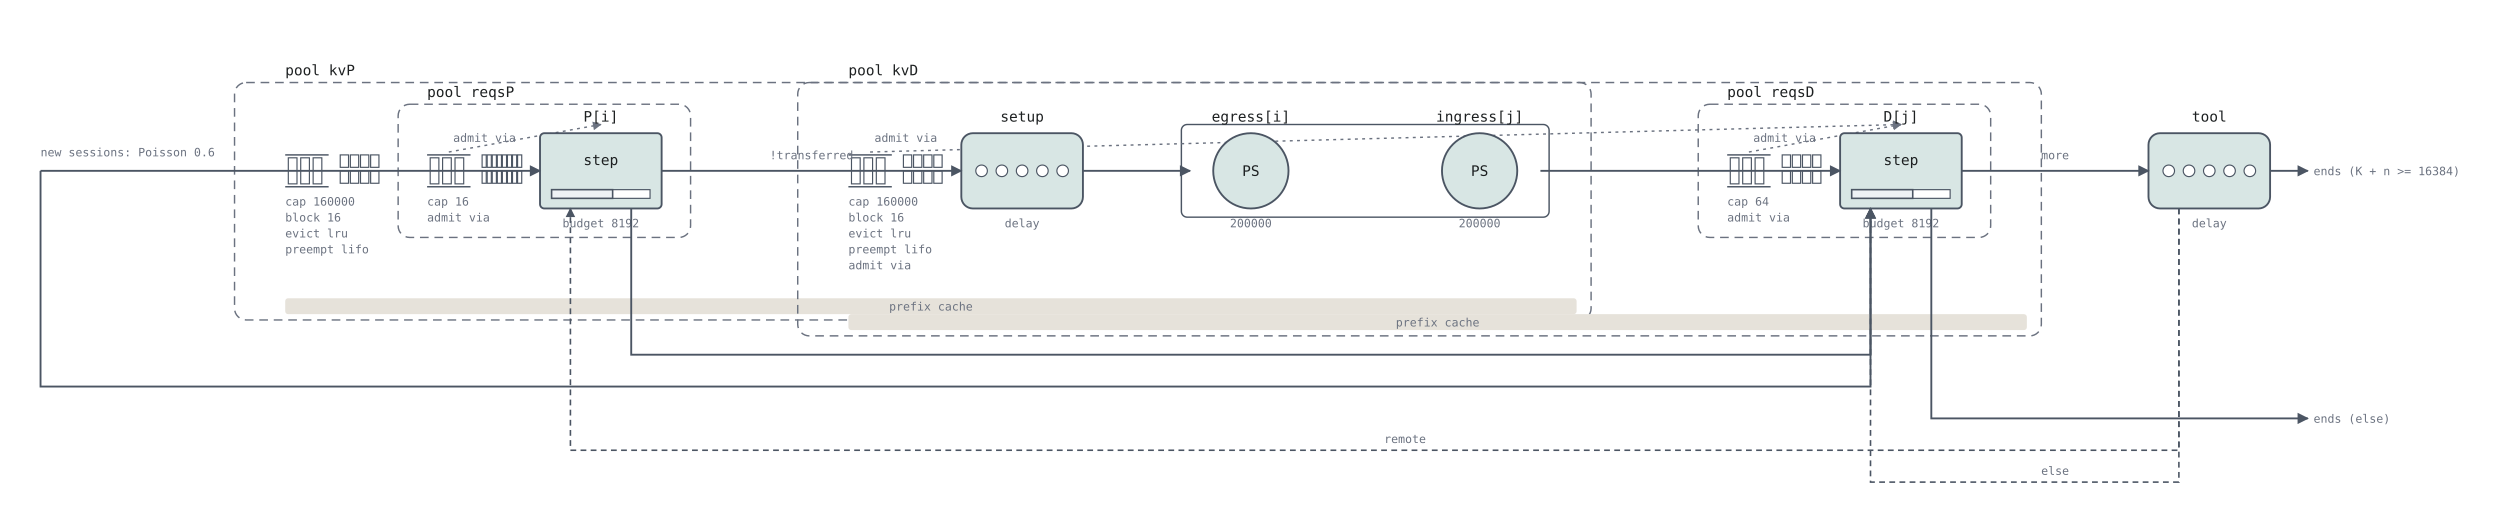
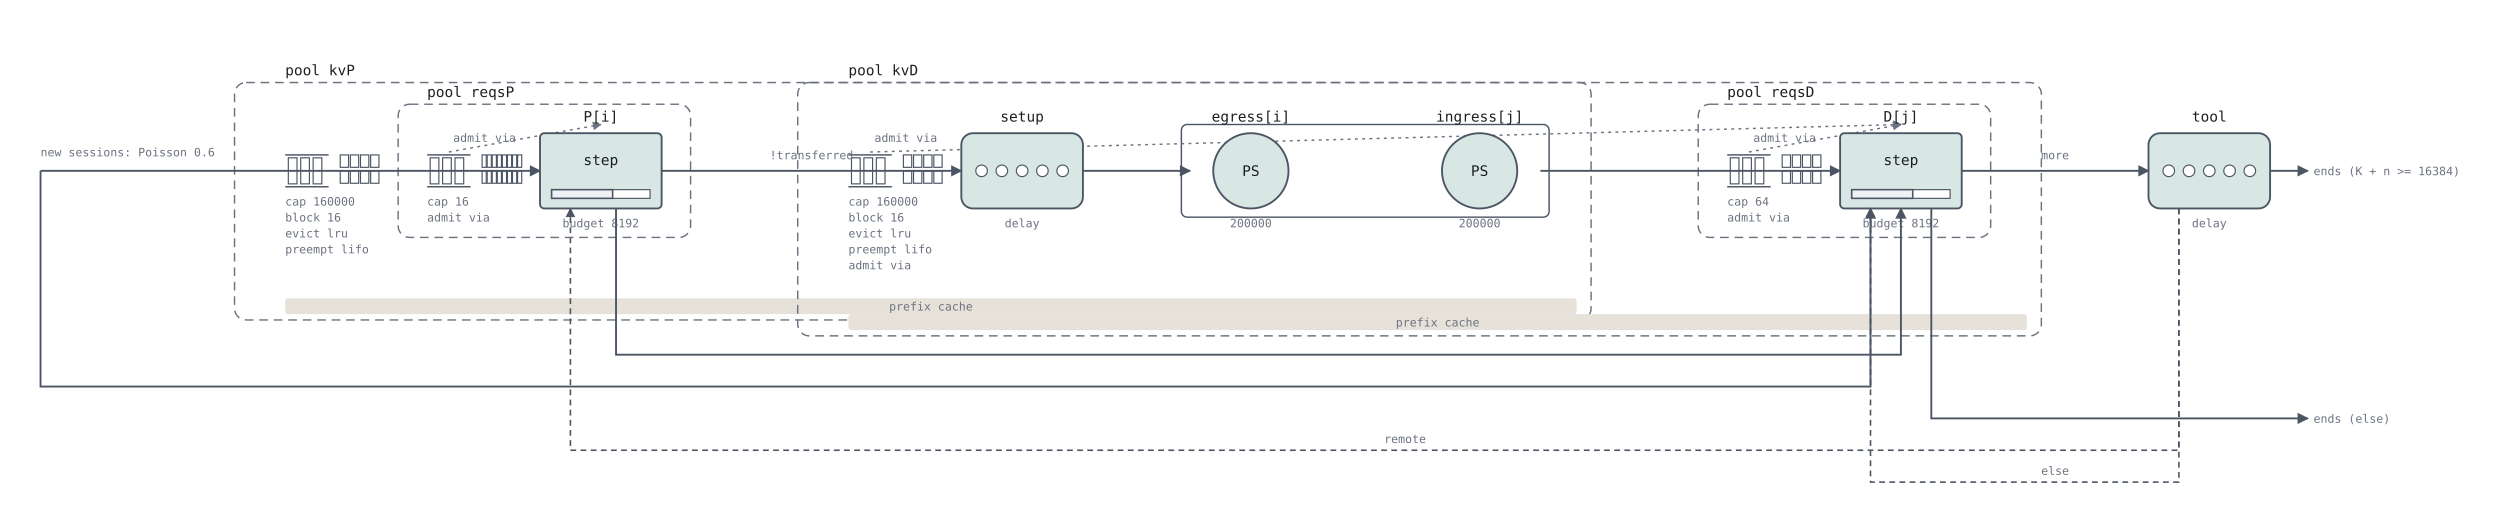
<svg xmlns="http://www.w3.org/2000/svg" width="1726.8" height="364" viewBox="0 0 1726.8 364" role="img">
  <style>
  text { font-family: ui-monospace, "SF Mono", Menlo, Consolas, monospace; }
  @media (prefers-color-scheme: dark) {
    text { fill: #e8e6e3; } text.dim { fill: #9aa4b2; }
    .bg { fill:#14171a }
    .solid { fill:#232a31;stroke:#b6bfcc }
    .cached { fill:#33302a }
    .enclosure { stroke:#9aa4b2 }
    .station { fill:#26403d;stroke:#b6bfcc }
    .cell { fill:#14171a;stroke:#b6bfcc }
    .rail { stroke:#b6bfcc }
    .flow { stroke:#b6bfcc }
    .back { stroke:#b6bfcc }
    .relation { stroke:#9aa4b2 }
  }
</style>
  <defs>
    <marker id="a" viewBox="0 0 10 10" refX="9" refY="5" markerWidth="6" markerHeight="6" orient="auto-start-reverse">
      <path d="M0 0 L10 5 L0 10 z" fill="context-stroke" />
    </marker>
  </defs>
  <rect class="bg" fill="#ffffff" x="0" y="0" width="1726.8" height="364" />
  <rect class="rail" fill="none" stroke="#4b5563" stroke-width="1" x="816" y="86" width="254" height="64" rx="4" />
  <rect class="enclosure" fill="none" stroke="#6b7280" stroke-width="1" stroke-dasharray="6 4" x="275" y="72" width="202" height="92" rx="8" />
  <text x="295" y="67" text-anchor="start" font-size="10" fill="#1d2021">pool reqsP</text>
  <path class="rail" fill="none" stroke="#4b5563" stroke-width="1" d="M295 107 L325 107 M295 129 L325 129" />
  <rect class="cell" fill="#ffffff" stroke="#4b5563" stroke-width=".8" x="297.14" y="109" width="6" height="18" />
  <rect class="cell" fill="#ffffff" stroke="#4b5563" stroke-width=".8" x="305.71" y="109" width="6" height="18" />
  <rect class="cell" fill="#ffffff" stroke="#4b5563" stroke-width=".8" x="314.29" y="109" width="6" height="18" />
  <rect class="cell" fill="#ffffff" stroke="#4b5563" stroke-width=".8" x="333" y="107" width="2.87" height="8.58" />
  <rect class="cell" fill="#ffffff" stroke="#4b5563" stroke-width=".8" x="336.5" y="107" width="2.87" height="8.58" />
  <rect class="cell" fill="#ffffff" stroke="#4b5563" stroke-width=".8" x="340" y="107" width="2.87" height="8.58" />
  <rect class="cell" fill="#ffffff" stroke="#4b5563" stroke-width=".8" x="343.5" y="107" width="2.87" height="8.58" />
  <rect class="cell" fill="#ffffff" stroke="#4b5563" stroke-width=".8" x="347" y="107" width="2.87" height="8.58" />
  <rect class="cell" fill="#ffffff" stroke="#4b5563" stroke-width=".8" x="350.5" y="107" width="2.87" height="8.58" />
  <rect class="cell" fill="#ffffff" stroke="#4b5563" stroke-width=".8" x="354" y="107" width="2.87" height="8.58" />
  <rect class="cell" fill="#ffffff" stroke="#4b5563" stroke-width=".8" x="357.5" y="107" width="2.87" height="8.58" />
  <rect class="cell" fill="#ffffff" stroke="#4b5563" stroke-width=".8" x="333" y="118" width="2.87" height="8.58" />
  <rect class="cell" fill="#ffffff" stroke="#4b5563" stroke-width=".8" x="336.5" y="118" width="2.87" height="8.58" />
  <rect class="cell" fill="#ffffff" stroke="#4b5563" stroke-width=".8" x="340" y="118" width="2.87" height="8.58" />
  <rect class="cell" fill="#ffffff" stroke="#4b5563" stroke-width=".8" x="343.5" y="118" width="2.87" height="8.58" />
  <rect class="cell" fill="#ffffff" stroke="#4b5563" stroke-width=".8" x="347" y="118" width="2.87" height="8.58" />
  <rect class="cell" fill="#ffffff" stroke="#4b5563" stroke-width=".8" x="350.5" y="118" width="2.87" height="8.58" />
  <rect class="cell" fill="#ffffff" stroke="#4b5563" stroke-width=".8" x="354" y="118" width="2.87" height="8.58" />
  <rect class="cell" fill="#ffffff" stroke="#4b5563" stroke-width=".8" x="357.5" y="118" width="2.87" height="8.58" />
  <text x="295" y="142" text-anchor="start" font-size="8" fill="#6b7280" class="dim">cap 16</text>
  <text x="295" y="153" text-anchor="start" font-size="8" fill="#6b7280" class="dim">admit via</text>
  <path class="relation" fill="none" stroke="#6b7280" stroke-width="1" stroke-dasharray="2 3" d="M310 105 L415 86" marker-end="url(#a)" />
  <text x="313" y="98" text-anchor="start" font-size="8" fill="#6b7280" class="dim">admit via</text>
  <rect class="enclosure" fill="none" stroke="#6b7280" stroke-width="1" stroke-dasharray="6 4" x="162" y="57" width="937" height="164" rx="8" />
  <text x="197" y="52" text-anchor="start" font-size="10" fill="#1d2021">pool kvP</text>
  <path class="rail" fill="none" stroke="#4b5563" stroke-width="1" d="M197 107 L227 107 M197 129 L227 129" />
  <rect class="cell" fill="#ffffff" stroke="#4b5563" stroke-width=".8" x="199.14" y="109" width="6" height="18" />
  <rect class="cell" fill="#ffffff" stroke="#4b5563" stroke-width=".8" x="207.71" y="109" width="6" height="18" />
  <rect class="cell" fill="#ffffff" stroke="#4b5563" stroke-width=".8" x="216.29" y="109" width="6" height="18" />
  <rect class="cell" fill="#ffffff" stroke="#4b5563" stroke-width=".8" x="235" y="107" width="5.74" height="8.58" />
  <rect class="cell" fill="#ffffff" stroke="#4b5563" stroke-width=".8" x="242" y="107" width="5.74" height="8.58" />
  <rect class="cell" fill="#ffffff" stroke="#4b5563" stroke-width=".8" x="249" y="107" width="5.74" height="8.58" />
  <rect class="cell" fill="#ffffff" stroke="#4b5563" stroke-width=".8" x="256" y="107" width="5.74" height="8.58" />
  <rect class="cell" fill="#ffffff" stroke="#4b5563" stroke-width=".8" x="235" y="118" width="5.74" height="8.58" />
  <rect class="cell" fill="#ffffff" stroke="#4b5563" stroke-width=".8" x="242" y="118" width="5.74" height="8.58" />
  <rect class="cell" fill="#ffffff" stroke="#4b5563" stroke-width=".8" x="249" y="118" width="5.74" height="8.58" />
  <rect class="cell" fill="#ffffff" stroke="#4b5563" stroke-width=".8" x="256" y="118" width="5.74" height="8.58" />
  <text x="197" y="142" text-anchor="start" font-size="8" fill="#6b7280" class="dim">cap 160000</text>
  <text x="197" y="153" text-anchor="start" font-size="8" fill="#6b7280" class="dim">block 16</text>
  <text x="197" y="164" text-anchor="start" font-size="8" fill="#6b7280" class="dim">evict lru</text>
  <text x="197" y="175" text-anchor="start" font-size="8" fill="#6b7280" class="dim">preempt lifo</text>
  <rect class="cached" fill="#e6e2da" stroke="none" x="197" y="206" width="892" height="11" rx="2" />
  <text x="643" y="214.5" text-anchor="middle" font-size="8" fill="#6b7280" class="dim">prefix cache</text>
  <rect class="enclosure" fill="none" stroke="#6b7280" stroke-width="1" stroke-dasharray="6 4" x="1173" y="72" width="202" height="92" rx="8" />
  <text x="1193" y="67" text-anchor="start" font-size="10" fill="#1d2021">pool reqsD</text>
  <path class="rail" fill="none" stroke="#4b5563" stroke-width="1" d="M1193 107 L1223 107 M1193 129 L1223 129" />
  <rect class="cell" fill="#ffffff" stroke="#4b5563" stroke-width=".8" x="1195.14" y="109" width="6" height="18" />
  <rect class="cell" fill="#ffffff" stroke="#4b5563" stroke-width=".8" x="1203.71" y="109" width="6" height="18" />
  <rect class="cell" fill="#ffffff" stroke="#4b5563" stroke-width=".8" x="1212.29" y="109" width="6" height="18" />
  <rect class="cell" fill="#ffffff" stroke="#4b5563" stroke-width=".8" x="1231" y="107" width="5.74" height="8.58" />
  <rect class="cell" fill="#ffffff" stroke="#4b5563" stroke-width=".8" x="1238" y="107" width="5.74" height="8.58" />
  <rect class="cell" fill="#ffffff" stroke="#4b5563" stroke-width=".8" x="1245" y="107" width="5.74" height="8.58" />
  <rect class="cell" fill="#ffffff" stroke="#4b5563" stroke-width=".8" x="1252" y="107" width="5.74" height="8.58" />
  <rect class="cell" fill="#ffffff" stroke="#4b5563" stroke-width=".8" x="1231" y="118" width="5.74" height="8.58" />
  <rect class="cell" fill="#ffffff" stroke="#4b5563" stroke-width=".8" x="1238" y="118" width="5.74" height="8.58" />
  <rect class="cell" fill="#ffffff" stroke="#4b5563" stroke-width=".8" x="1245" y="118" width="5.74" height="8.58" />
  <rect class="cell" fill="#ffffff" stroke="#4b5563" stroke-width=".8" x="1252" y="118" width="5.74" height="8.58" />
  <text x="1193" y="142" text-anchor="start" font-size="8" fill="#6b7280" class="dim">cap 64</text>
  <text x="1193" y="153" text-anchor="start" font-size="8" fill="#6b7280" class="dim">admit via</text>
  <path class="relation" fill="none" stroke="#6b7280" stroke-width="1" stroke-dasharray="2 3" d="M1208 105 L1313 86" marker-end="url(#a)" />
  <text x="1211" y="98" text-anchor="start" font-size="8" fill="#6b7280" class="dim">admit via</text>
  <rect class="enclosure" fill="none" stroke="#6b7280" stroke-width="1" stroke-dasharray="6 4" x="551" y="57" width="859" height="175" rx="8" />
  <text x="586" y="52" text-anchor="start" font-size="10" fill="#1d2021">pool kvD</text>
  <path class="rail" fill="none" stroke="#4b5563" stroke-width="1" d="M586 107 L616 107 M586 129 L616 129" />
  <rect class="cell" fill="#ffffff" stroke="#4b5563" stroke-width=".8" x="588.14" y="109" width="6" height="18" />
  <rect class="cell" fill="#ffffff" stroke="#4b5563" stroke-width=".8" x="596.71" y="109" width="6" height="18" />
  <rect class="cell" fill="#ffffff" stroke="#4b5563" stroke-width=".8" x="605.29" y="109" width="6" height="18" />
  <rect class="cell" fill="#ffffff" stroke="#4b5563" stroke-width=".8" x="624" y="107" width="5.74" height="8.58" />
  <rect class="cell" fill="#ffffff" stroke="#4b5563" stroke-width=".8" x="631" y="107" width="5.74" height="8.58" />
  <rect class="cell" fill="#ffffff" stroke="#4b5563" stroke-width=".8" x="638" y="107" width="5.74" height="8.58" />
  <rect class="cell" fill="#ffffff" stroke="#4b5563" stroke-width=".8" x="645" y="107" width="5.74" height="8.58" />
  <rect class="cell" fill="#ffffff" stroke="#4b5563" stroke-width=".8" x="624" y="118" width="5.74" height="8.58" />
  <rect class="cell" fill="#ffffff" stroke="#4b5563" stroke-width=".8" x="631" y="118" width="5.74" height="8.58" />
  <rect class="cell" fill="#ffffff" stroke="#4b5563" stroke-width=".8" x="638" y="118" width="5.74" height="8.58" />
  <rect class="cell" fill="#ffffff" stroke="#4b5563" stroke-width=".8" x="645" y="118" width="5.74" height="8.58" />
  <text x="586" y="142" text-anchor="start" font-size="8" fill="#6b7280" class="dim">cap 160000</text>
  <text x="586" y="153" text-anchor="start" font-size="8" fill="#6b7280" class="dim">block 16</text>
  <text x="586" y="164" text-anchor="start" font-size="8" fill="#6b7280" class="dim">evict lru</text>
  <text x="586" y="175" text-anchor="start" font-size="8" fill="#6b7280" class="dim">preempt lifo</text>
  <text x="586" y="186" text-anchor="start" font-size="8" fill="#6b7280" class="dim">admit via</text>
  <rect class="cached" fill="#e6e2da" stroke="none" x="586" y="217" width="814" height="11" rx="2" />
  <text x="993" y="225.5" text-anchor="middle" font-size="8" fill="#6b7280" class="dim">prefix cache</text>
  <path class="relation" fill="none" stroke="#6b7280" stroke-width="1" stroke-dasharray="2 3" d="M601 105 L1313 86" marker-end="url(#a)" />
  <text x="604" y="98" text-anchor="start" font-size="8" fill="#6b7280" class="dim">admit via</text>
  <rect class="station" fill="#d8e6e4" stroke="#4b5563" stroke-width="1.3" x="373" y="92" width="84" height="52" rx="3" />
  <rect class="cell" fill="#ffffff" stroke="#4b5563" stroke-width=".8" x="381" y="131" width="68" height="6" />
  <rect class="solid" fill="#eef2f5" stroke="#4b5563" stroke-width="1.1" x="381" y="131" width="42.16" height="6" />
  <text x="415" y="114" text-anchor="middle" font-size="10" fill="#1d2021">step</text>
  <text x="415" y="84" text-anchor="middle" font-size="10" fill="#1d2021">P[i]</text>
  <text x="415" y="157" text-anchor="middle" font-size="8" fill="#6b7280" class="dim">budget 8192</text>
  <rect class="station" fill="#d8e6e4" stroke="#4b5563" stroke-width="1.3" x="664" y="92" width="84" height="52" rx="8" />
  <circle class="cell" fill="#ffffff" stroke="#4b5563" stroke-width=".8" cx="678" cy="118" r="4" />
  <circle class="cell" fill="#ffffff" stroke="#4b5563" stroke-width=".8" cx="692" cy="118" r="4" />
  <circle class="cell" fill="#ffffff" stroke="#4b5563" stroke-width=".8" cx="706" cy="118" r="4" />
  <circle class="cell" fill="#ffffff" stroke="#4b5563" stroke-width=".8" cx="720" cy="118" r="4" />
  <circle class="cell" fill="#ffffff" stroke="#4b5563" stroke-width=".8" cx="734" cy="118" r="4" />
  <text x="706" y="84" text-anchor="middle" font-size="10" fill="#1d2021">setup</text>
  <text x="706" y="157" text-anchor="middle" font-size="8" fill="#6b7280" class="dim">delay</text>
  <circle class="station" fill="#d8e6e4" stroke="#4b5563" stroke-width="1.3" cx="864" cy="118" r="26" />
  <text x="864" y="121.5" text-anchor="middle" font-size="10" fill="#1d2021">PS</text>
  <text x="864" y="84" text-anchor="middle" font-size="10" fill="#1d2021">egress[i]</text>
  <text x="864" y="157" text-anchor="middle" font-size="8" fill="#6b7280" class="dim">200000</text>
  <circle class="station" fill="#d8e6e4" stroke="#4b5563" stroke-width="1.3" cx="1022" cy="118" r="26" />
  <text x="1022" y="121.5" text-anchor="middle" font-size="10" fill="#1d2021">PS</text>
  <text x="1022" y="84" text-anchor="middle" font-size="10" fill="#1d2021">ingress[j]</text>
  <text x="1022" y="157" text-anchor="middle" font-size="8" fill="#6b7280" class="dim">200000</text>
  <rect class="station" fill="#d8e6e4" stroke="#4b5563" stroke-width="1.3" x="1271" y="92" width="84" height="52" rx="3" />
  <rect class="cell" fill="#ffffff" stroke="#4b5563" stroke-width=".8" x="1279" y="131" width="68" height="6" />
  <rect class="solid" fill="#eef2f5" stroke="#4b5563" stroke-width="1.1" x="1279" y="131" width="42.16" height="6" />
  <text x="1313" y="114" text-anchor="middle" font-size="10" fill="#1d2021">step</text>
  <text x="1313" y="84" text-anchor="middle" font-size="10" fill="#1d2021">D[j]</text>
  <text x="1313" y="157" text-anchor="middle" font-size="8" fill="#6b7280" class="dim">budget 8192</text>
  <rect class="station" fill="#d8e6e4" stroke="#4b5563" stroke-width="1.3" x="1484" y="92" width="84" height="52" rx="8" />
  <circle class="cell" fill="#ffffff" stroke="#4b5563" stroke-width=".8" cx="1498" cy="118" r="4" />
  <circle class="cell" fill="#ffffff" stroke="#4b5563" stroke-width=".8" cx="1512" cy="118" r="4" />
  <circle class="cell" fill="#ffffff" stroke="#4b5563" stroke-width=".8" cx="1526" cy="118" r="4" />
  <circle class="cell" fill="#ffffff" stroke="#4b5563" stroke-width=".8" cx="1540" cy="118" r="4" />
  <circle class="cell" fill="#ffffff" stroke="#4b5563" stroke-width=".8" cx="1554" cy="118" r="4" />
  <text x="1526" y="84" text-anchor="middle" font-size="10" fill="#1d2021">tool</text>
  <text x="1526" y="157" text-anchor="middle" font-size="8" fill="#6b7280" class="dim">delay</text>
  <path class="flow" fill="none" stroke="#4b5563" stroke-width="1.3" d="M28 118 L373 118" marker-end="url(#a)" />
  <text x="28" y="108" text-anchor="start" font-size="8" fill="#6b7280" class="dim">new sessions: Poisson 0.6</text>
  <path class="flow" fill="none" stroke="#4b5563" stroke-width="1.3" d="M457 118 L664 118" marker-end="url(#a)" />
  <text x="560.5" y="110" text-anchor="middle" font-size="8" fill="#6b7280" class="dim">!transferred</text>
  <path class="flow" fill="none" stroke="#4b5563" stroke-width="1.3" d="M748 118 L822 118" marker-end="url(#a)" />
  <path class="flow" fill="none" stroke="#4b5563" stroke-width="1.3" d="M1064 118 L1271 118" marker-end="url(#a)" />
-   <path class="flow" fill="none" stroke="#4b5563" stroke-width="1.3" d="M436 144 L436 245 L1292 245 L1292 144" marker-end="url(#a)" />
+   <path class="flow" fill="none" stroke="#4b5563" stroke-width="1.3" d="M425.5 144 L425.5 245 L1313 245 L1313 144" marker-end="url(#a)" />
  <path class="flow" fill="none" stroke="#4b5563" stroke-width="1.3" d="M28 118 L28 267 L1292 267 L1292 144" marker-end="url(#a)" />
  <path class="flow" fill="none" stroke="#4b5563" stroke-width="1.3" d="M1355 118 L1484 118" marker-end="url(#a)" />
  <text x="1419.5" y="110" text-anchor="middle" font-size="8" fill="#6b7280" class="dim">more</text>
  <path class="flow" fill="none" stroke="#4b5563" stroke-width="1.3" d="M1334 144 L1334 289 L1594 289" marker-end="url(#a)" />
  <text x="1598" y="292" text-anchor="start" font-size="8" fill="#6b7280" class="dim">ends (else)</text>
  <path class="flow" fill="none" stroke="#4b5563" stroke-width="1.3" d="M1568 118 L1594 118" marker-end="url(#a)" />
  <text x="1598" y="121" text-anchor="start" font-size="8" fill="#6b7280" class="dim">ends (K + n &gt;= 16384)</text>
  <path class="back" fill="none" stroke="#4b5563" stroke-width="1.1" stroke-dasharray="4 3" d="M1505 144 L1505 311 L394 311 L394 144" marker-end="url(#a)" />
  <text x="970.5" y="306" text-anchor="middle" font-size="8" fill="#6b7280" class="dim">remote</text>
  <path class="back" fill="none" stroke="#4b5563" stroke-width="1.1" stroke-dasharray="4 3" d="M1505 144 L1505 333 L1292 333 L1292 144" marker-end="url(#a)" />
  <text x="1419.5" y="328" text-anchor="middle" font-size="8" fill="#6b7280" class="dim">else</text>
</svg>
